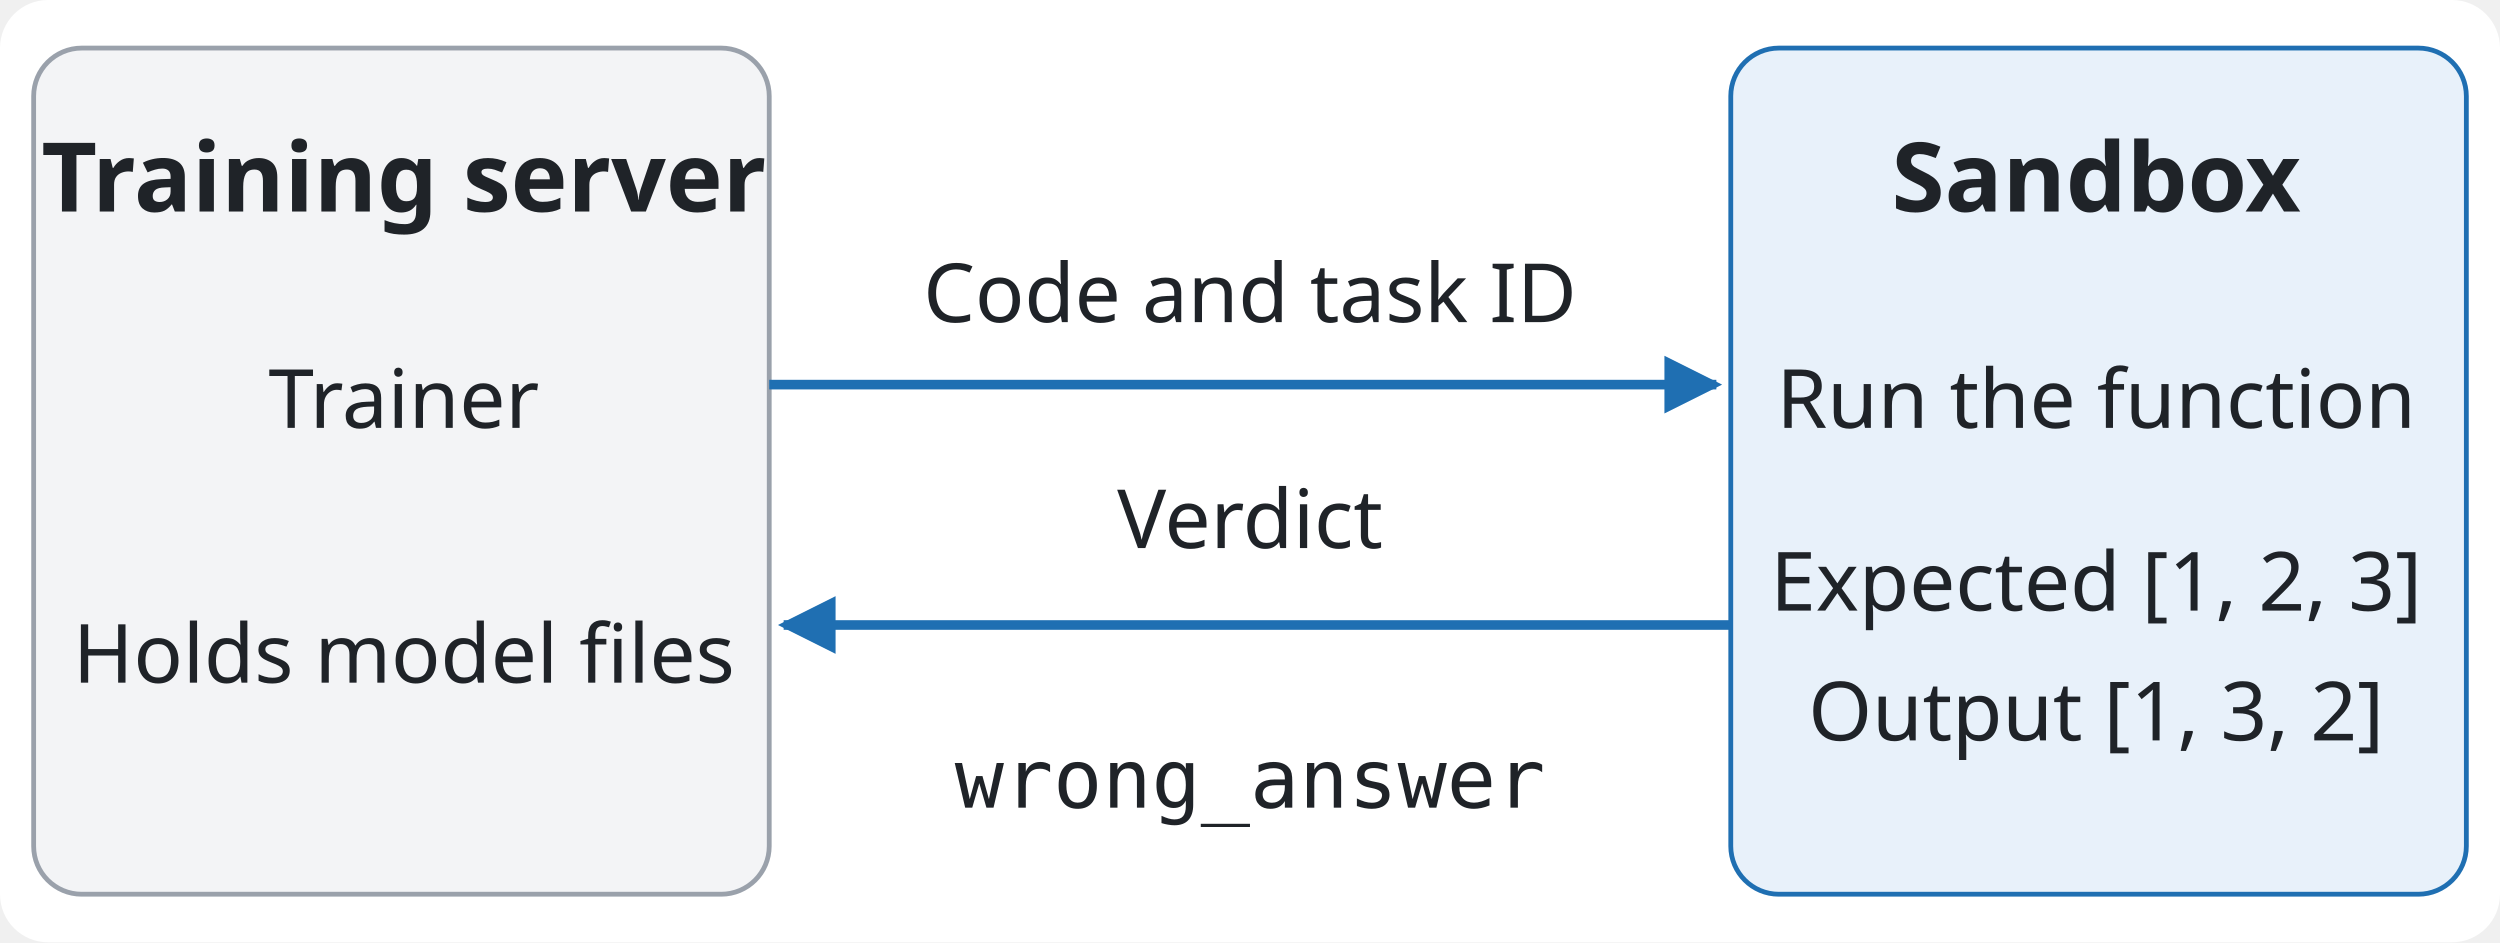
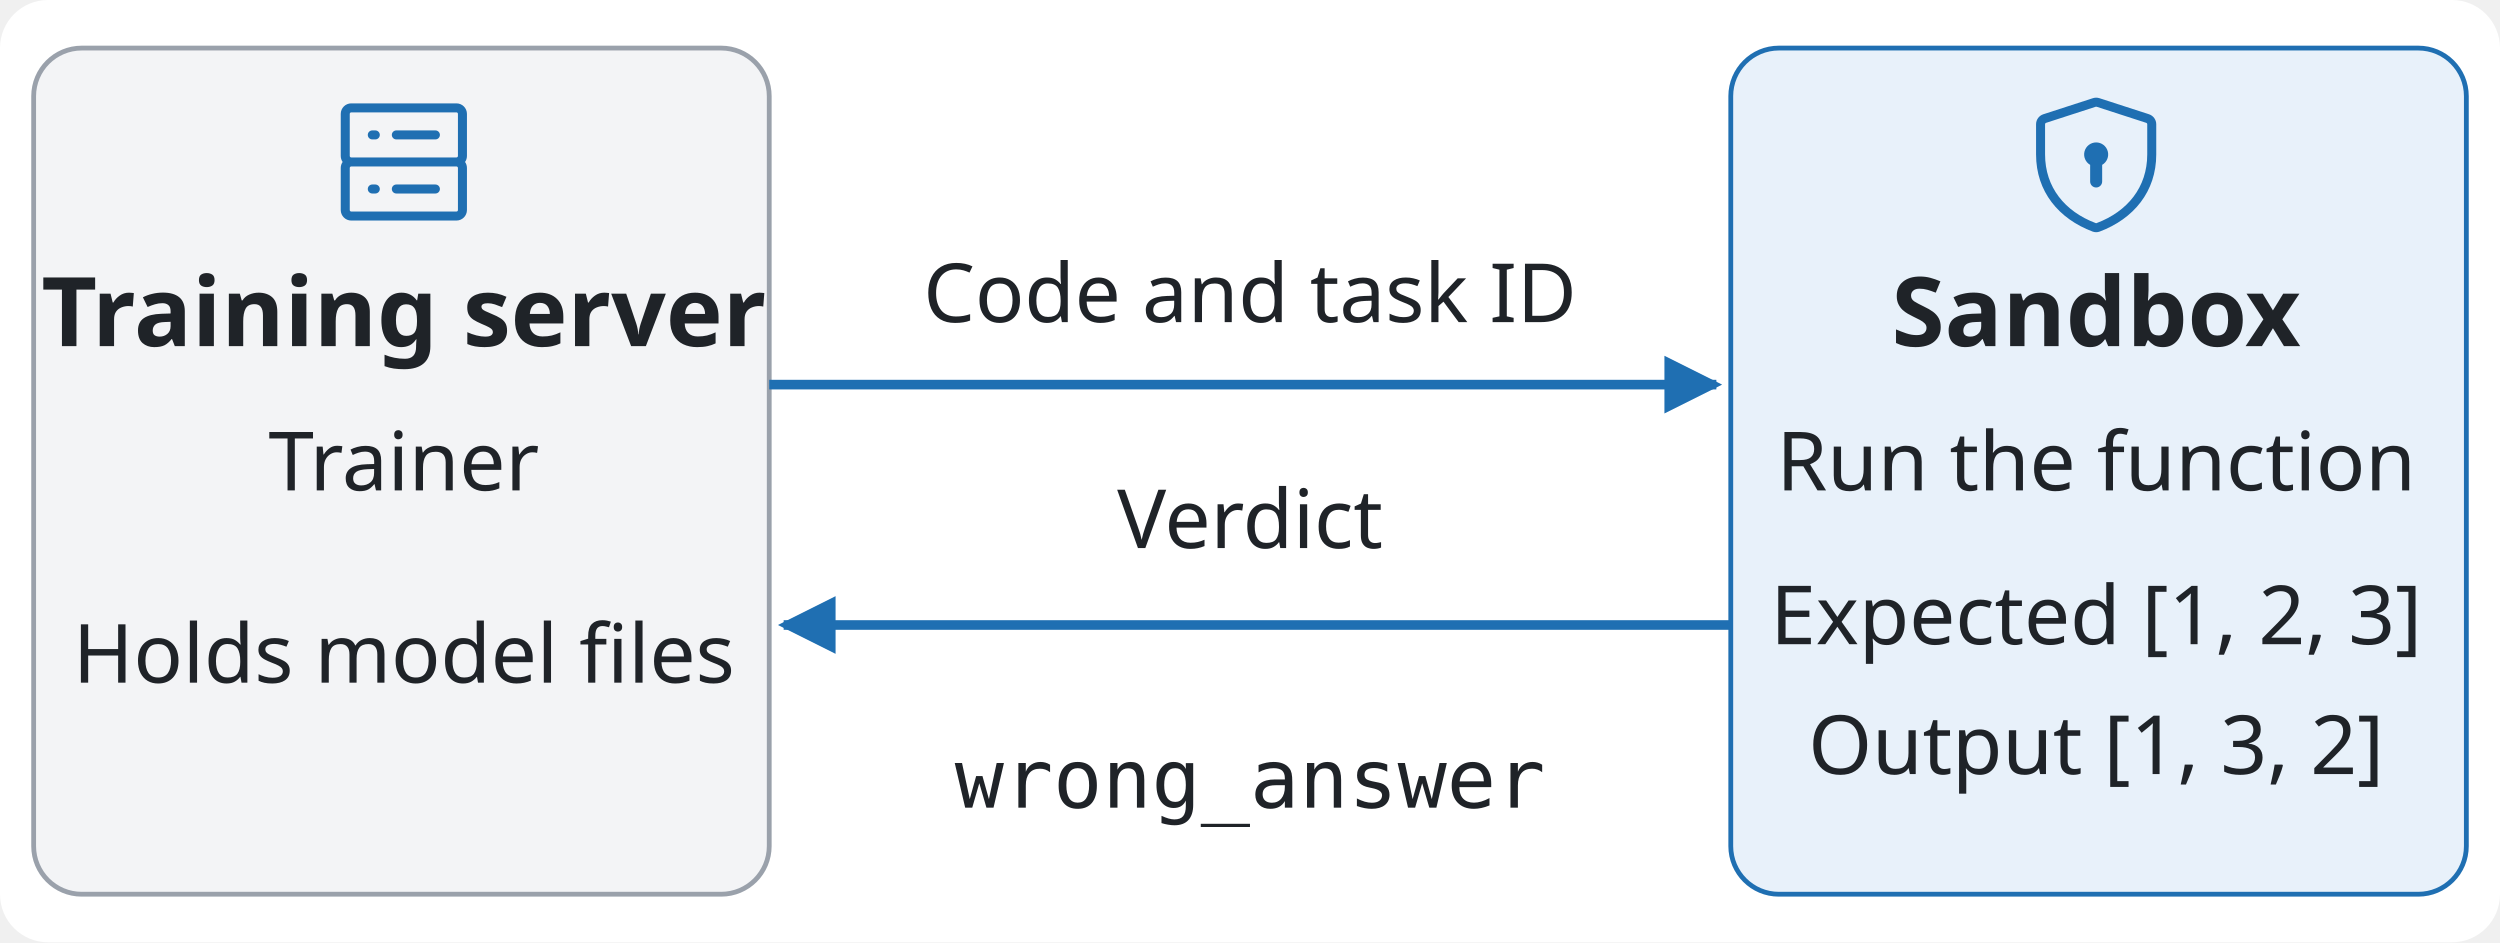
<svg xmlns="http://www.w3.org/2000/svg" viewBox="0 0 520 196" width="520" height="196" role="img" aria-labelledby="title description">
  <defs>
    <marker id="arrow" viewBox="0 0 10 10" refX="9" refY="5" markerWidth="6" markerHeight="6" orient="auto">
      <path d="M0 0L10 5 0 10z" fill="#1f6fb2" />
    </marker>
  </defs>
  <rect width="520" height="196" rx="10" fill="#fff" />
  <g stroke="#9aa1ab">
    <rect x="7" y="10" width="153" height="176" rx="10" fill="#f3f4f6" />
    <rect x="360" y="10" width="153" height="176" rx="10" fill="#e8f1fa" stroke="#1f6fb2" />
  </g>
+   <g transform="translate(69,19) scale(1.25)" fill="#1F6FB2">
+     <path d="M10.75 6.5a.75.75 0 0 0 0 1.5h6.5a.75.75 0 0 0 0-1.5zM6 7.25a.75.75 0 0 1 .75-.75h.5a.75.75 0 0 1 0 1.5h-.5A.75.75 0 0 1 6 7.25m4 9a.75.75 0 0 1 .75-.75h6.5a.75.75 0 0 1 0 1.5h-6.5a.75.75 0 0 1-.75-.75m-3.25-.75a.75.75 0 0 0 0 1.5h.5a.75.75 0 0 0 0-1.5z" />
+     <path d="M3.25 2h17.5c.966 0 1.75.784 1.75 1.75v7c0 .372-.116.716-.314 1 .198.284.314.628.314 1v7a1.75 1.75 0 0 1-1.75 1.75H3.25a1.75 1.75 0 0 1-1.75-1.75v-7c0-.358.109-.707.314-1a1.74 1.74 0 0 1-.314-1v-7C1.5 2.784 2.284 2 3.25 2m0 10.5a.25.25 0 0 0-.25.25v7c0 .138.112.25.25.25h17.5a.25.25 0 0 0 .25-.25v-7a.25.25 0 0 0-.25-.25Zm0-1.5h17.5a.25.25 0 0 0 .25-.25v-7a.25.25 0 0 0-.25-.25H3.25a.25.25 0 0 0-.25.25v7c0 .138.112.25.25.25" />
+   </g>
+   <g transform="translate(421,19) scale(1.25)" fill="#1F6FB2">
+     <path d="M11.46 1.137a1.75 1.75 0 0 1 1.08 0l8.25 2.675A1.75 1.75 0 0 1 22 5.476V10.5c0 6.19-3.77 10.705-9.401 12.83a1.7 1.7 0 0 1-1.198 0C5.771 21.204 2 16.69 2 10.5V5.476c0-.76.49-1.43 1.21-1.664Zm.617 1.426a.25.25 0 0 0-.154 0L3.673 5.24a.25.25 0 0 0-.173.237V10.5c0 5.461 3.28 9.483 8.43 11.426a.2.2 0 0 0 .14 0c5.15-1.943 8.43-5.965 8.43-11.426V5.476a.25.25 0 0 0-.173-.237ZM13 12.232V15a1 1 0 0 1-2 0v-2.768a2 2 0 1 1 2 0" />
+   </g>
  <g text-anchor="middle" font-family="Pretendard, 'Noto Sans KR', sans-serif" fill="#1f2328">
    <g font-size="20" font-weight="600">
-       <text x="84" y="44">Training server</text>
-       <text x="436" y="44">Sandbox</text>
+       <text x="84" y="72">Training server</text>
+       <text x="436" y="72">Sandbox</text>
    </g>
    <g font-size="17">
-       <text x="84" y="89">Trainer</text>
+       <text x="84" y="102">Trainer</text>
      <text x="84" y="142">Holds model files</text>
-       <text x="436" y="89">Run the function</text>
-       <text x="436" y="127">Expected [1, 2, 3]</text>
-       <text x="436" y="154">Output [1, 3, 2]</text>
+       <text x="436" y="102">Run the function</text>
+       <text x="436" y="134">Expected [1, 2, 3]</text>
+       <text x="436" y="161">Output [1, 3, 2]</text>
      <text x="260" y="67">Code and task ID</text>
      <text x="260" y="114">Verdict</text>
      <text x="260" y="168" font-family="monospace">wrong_answer</text>
    </g>
  </g>
  <g fill="none" stroke="#1f6fb2" stroke-width="2" marker-end="url(#arrow)">
    <path d="M160 80H357" />
    <path d="M360 130H163" />
  </g>
</svg>
